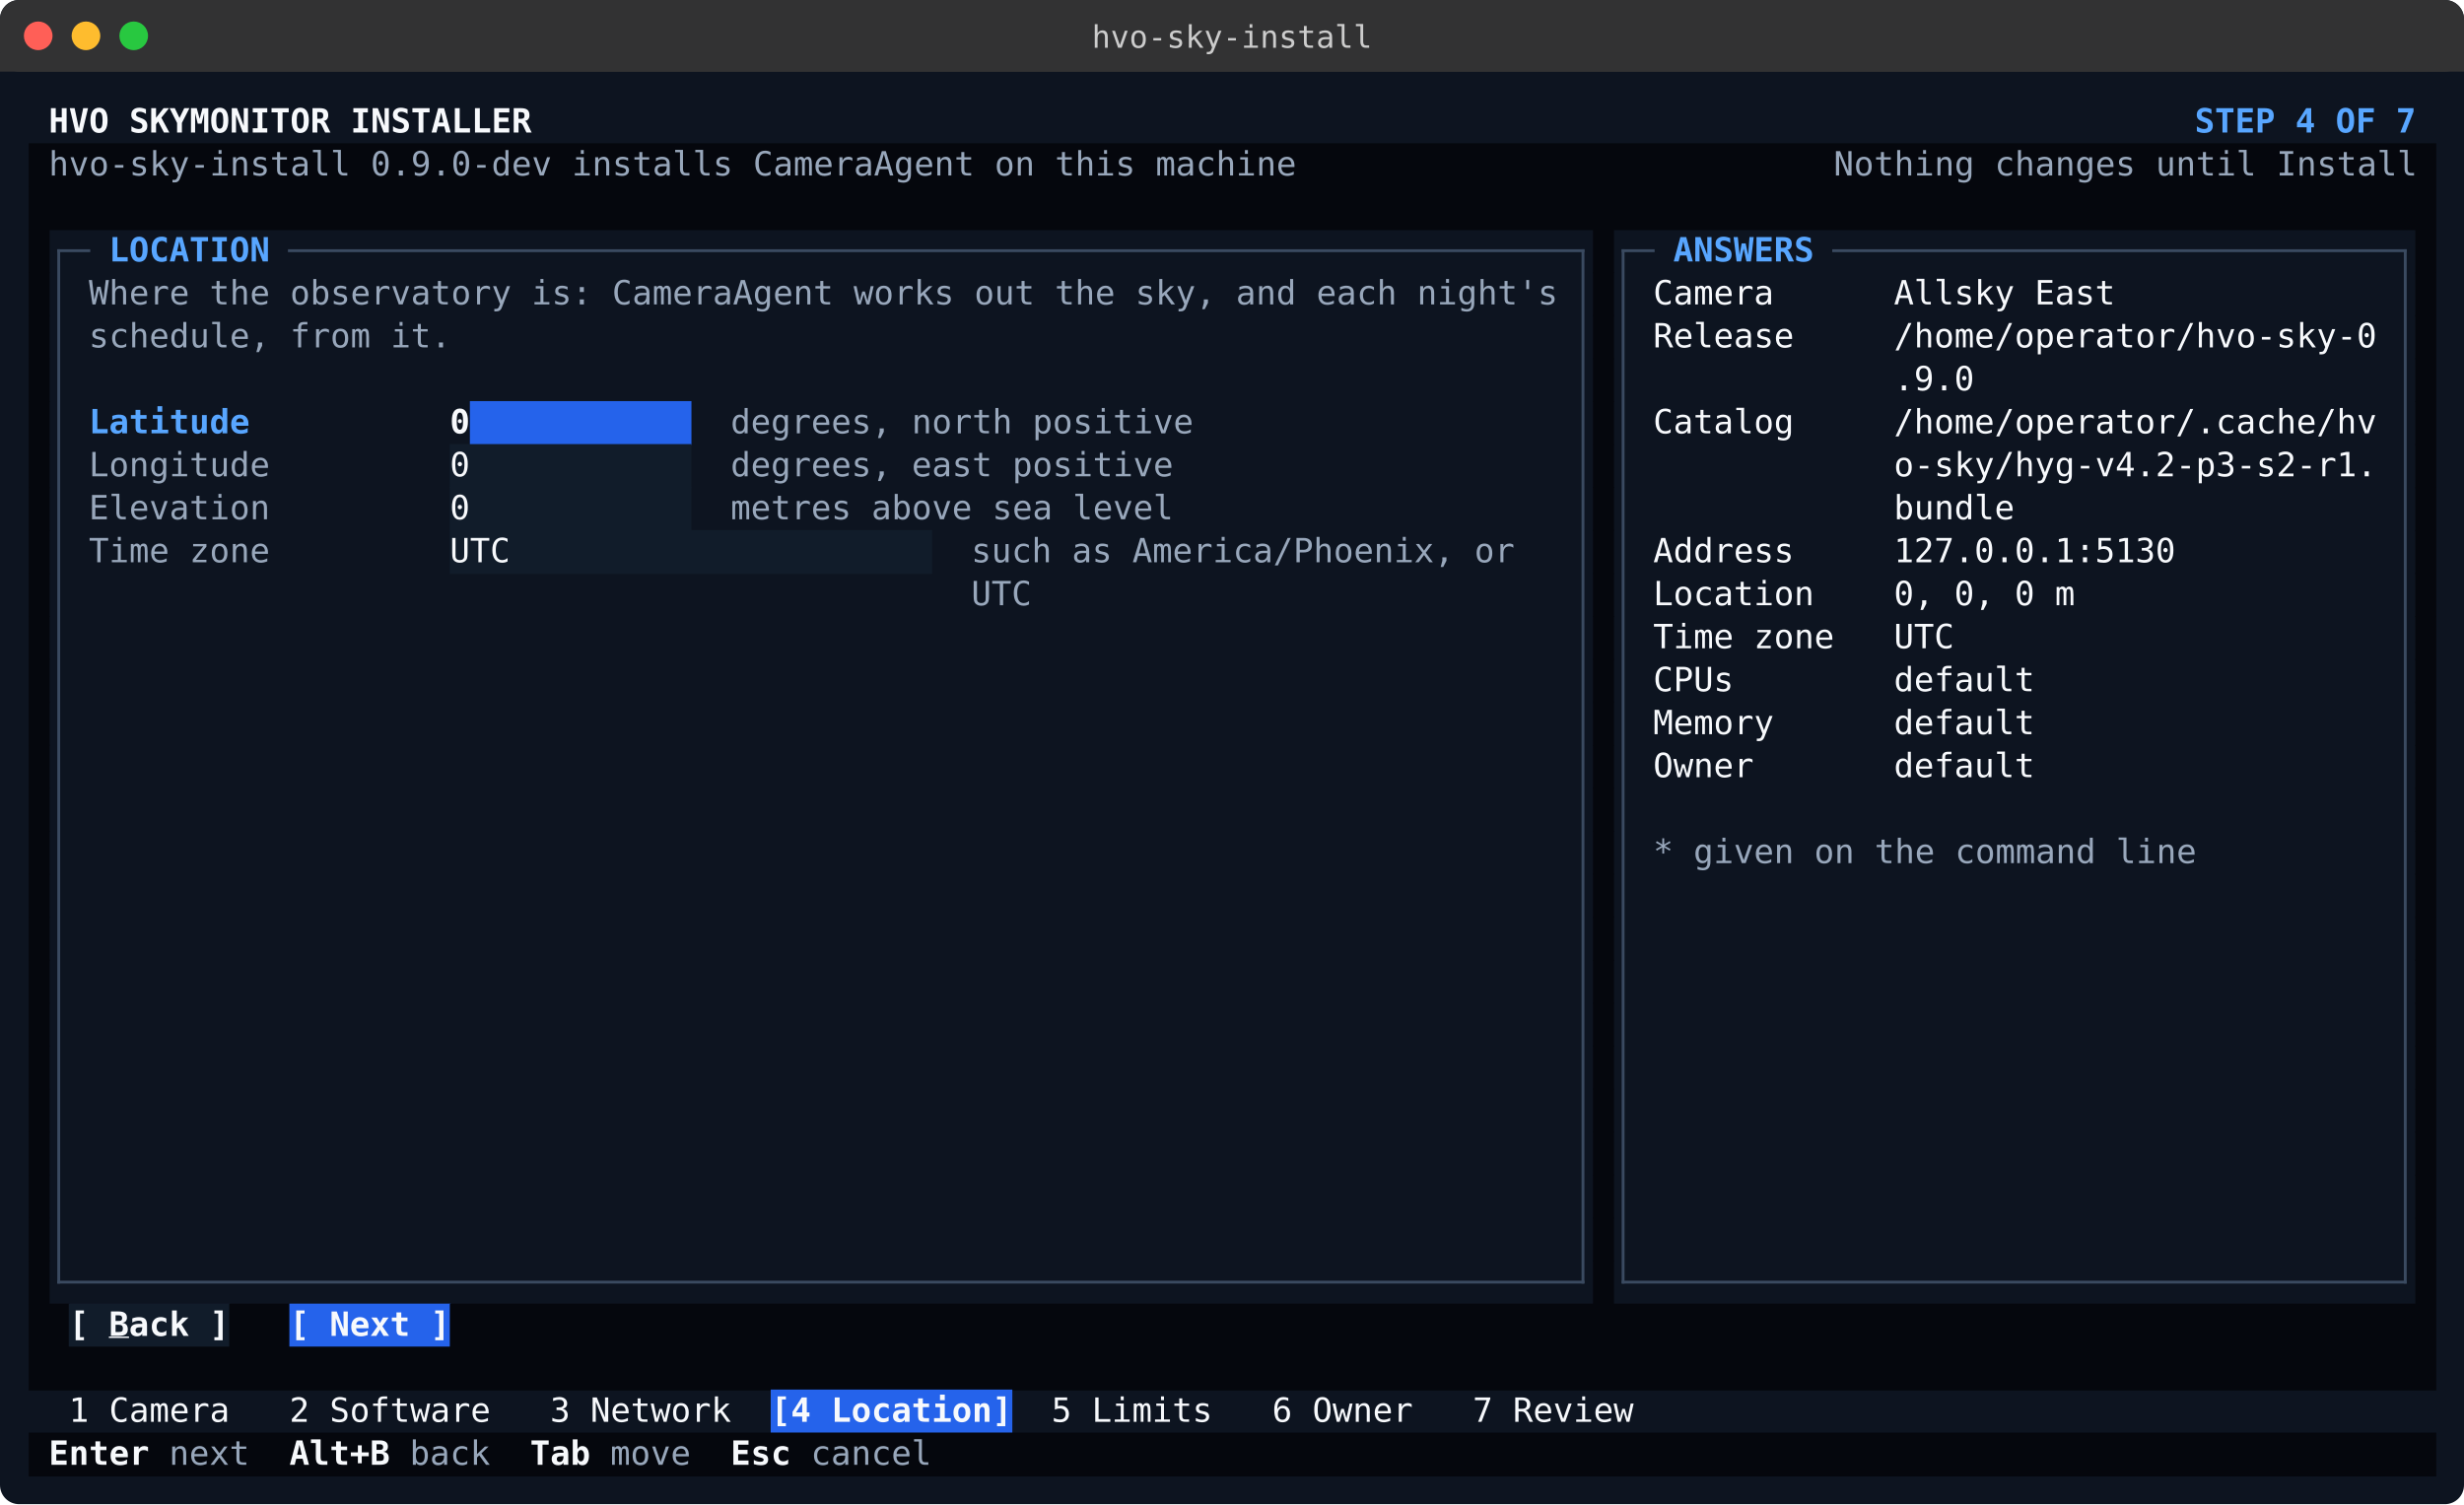
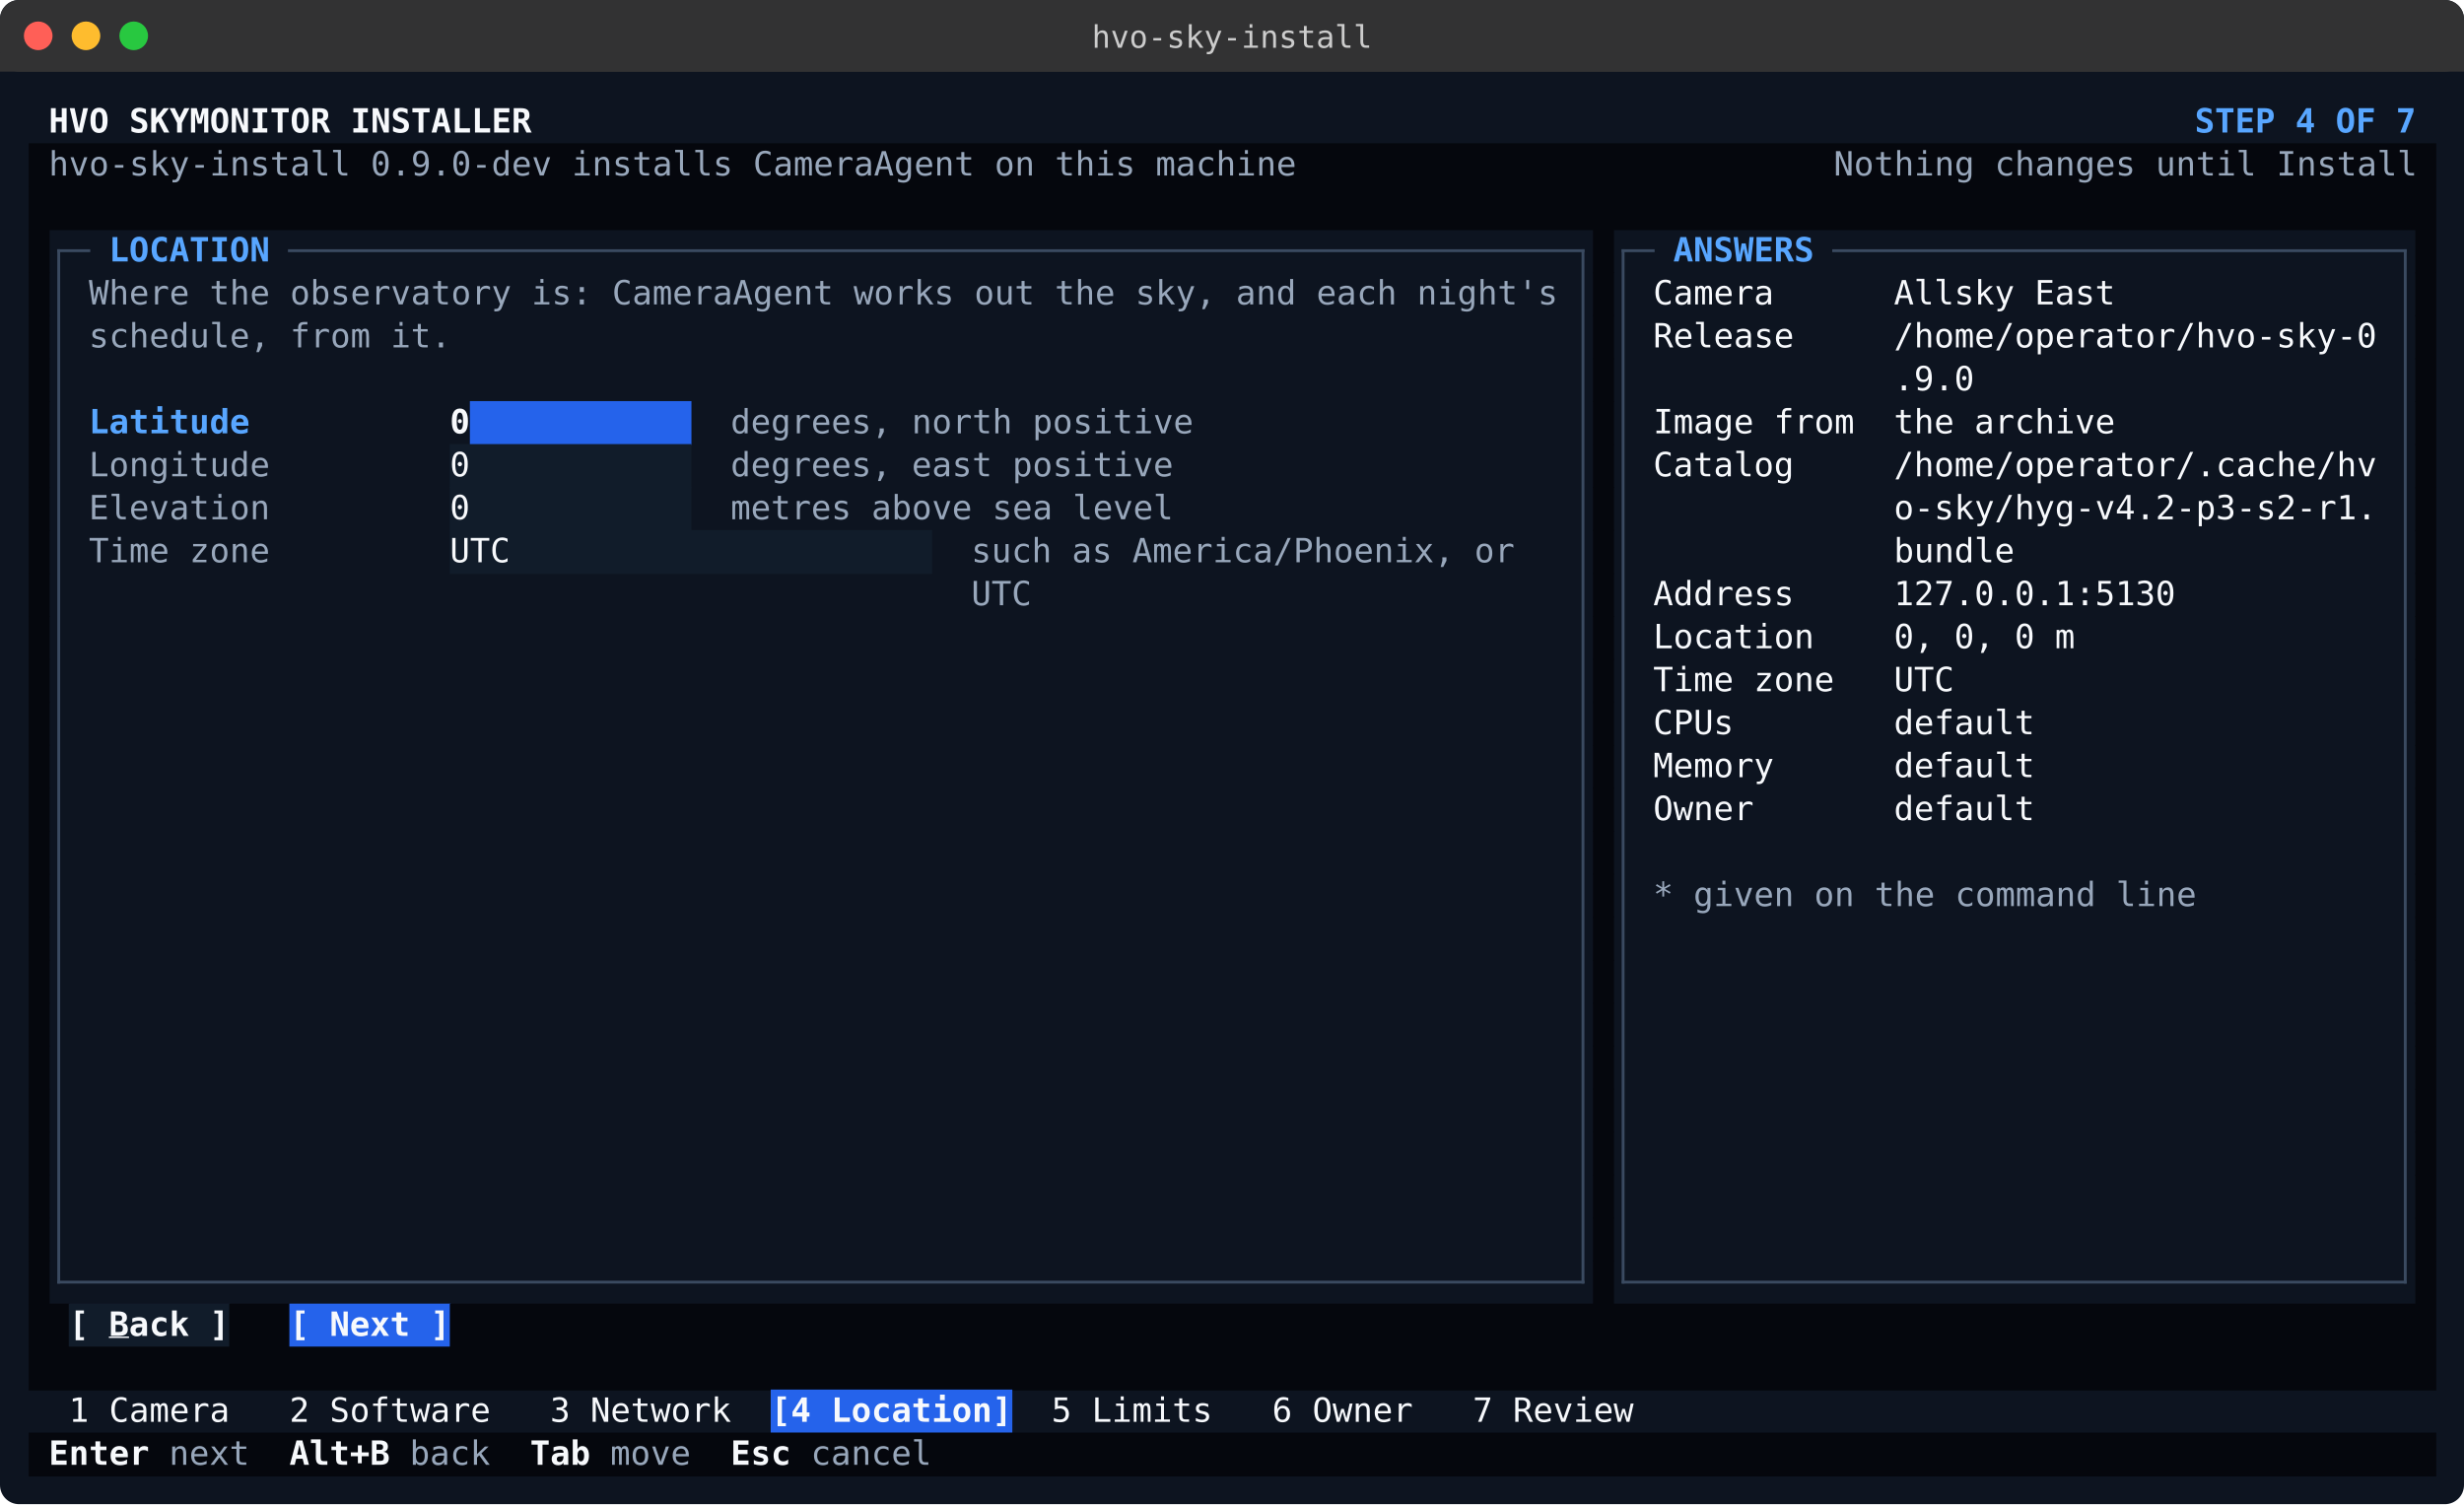
<svg xmlns="http://www.w3.org/2000/svg" width="1032" height="630" viewBox="0 0 1032.00 630.00" role="img" aria-label="hvo-sky-install">
  <g font-family="ui-monospace, SFMono-Regular, 'Cascadia Mono', 'DejaVu Sans Mono', Menlo, Consolas, 'Liberation Mono', monospace" font-size="14" xml:space="preserve" style="white-space: pre">
    <rect x="0" y="0" width="1032.00" height="630.00" rx="8" fill="#0d1420" />
    <rect x="0" y="0" width="1032.00" height="30" rx="8" fill="#323233" />
    <rect x="0" y="22" width="1032.00" height="8" fill="#323233" />
    <circle cx="16" cy="15.0" r="6" fill="#ff5f57" />
    <circle cx="36" cy="15.0" r="6" fill="#febc2e" />
    <circle cx="56" cy="15.0" r="6" fill="#28c840" />
    <text x="516.00" y="20.0" fill="#cccccc" text-anchor="middle" font-size="13">hvo-sky-install</text>
    <rect x="12.00" y="60" width="1008.40" height="18.4" fill="#05070d" />
    <rect x="12.00" y="78" width="1008.40" height="18.4" fill="#05070d" />
    <rect x="12.00" y="96" width="8.80" height="18.4" fill="#05070d" />
    <rect x="667.20" y="96" width="8.80" height="18.4" fill="#05070d" />
    <rect x="1011.60" y="96" width="8.80" height="18.4" fill="#05070d" />
    <rect x="12.00" y="114" width="8.80" height="18.4" fill="#05070d" />
    <rect x="667.20" y="114" width="8.80" height="18.4" fill="#05070d" />
    <rect x="1011.60" y="114" width="8.80" height="18.4" fill="#05070d" />
    <rect x="12.00" y="132" width="8.80" height="18.4" fill="#05070d" />
    <rect x="667.20" y="132" width="8.80" height="18.4" fill="#05070d" />
    <rect x="1011.60" y="132" width="8.80" height="18.4" fill="#05070d" />
    <rect x="12.00" y="150" width="8.80" height="18.4" fill="#05070d" />
    <rect x="667.20" y="150" width="8.80" height="18.4" fill="#05070d" />
    <rect x="1011.60" y="150" width="8.80" height="18.4" fill="#05070d" />
    <rect x="12.00" y="168" width="8.80" height="18.4" fill="#05070d" />
    <rect x="196.80" y="168" width="92.80" height="18.4" fill="#2563eb" />
    <rect x="667.20" y="168" width="8.80" height="18.4" fill="#05070d" />
    <rect x="1011.60" y="168" width="8.80" height="18.4" fill="#05070d" />
    <rect x="12.00" y="186" width="8.80" height="18.4" fill="#05070d" />
    <rect x="188.40" y="186" width="101.20" height="18.4" fill="#111c2a" />
    <rect x="667.20" y="186" width="8.80" height="18.4" fill="#05070d" />
    <rect x="1011.60" y="186" width="8.80" height="18.4" fill="#05070d" />
    <rect x="12.00" y="204" width="8.80" height="18.4" fill="#05070d" />
    <rect x="188.40" y="204" width="101.20" height="18.4" fill="#111c2a" />
    <rect x="667.20" y="204" width="8.80" height="18.4" fill="#05070d" />
    <rect x="1011.60" y="204" width="8.80" height="18.4" fill="#05070d" />
    <rect x="12.00" y="222" width="8.80" height="18.4" fill="#05070d" />
    <rect x="188.40" y="222" width="202.00" height="18.4" fill="#111c2a" />
    <rect x="667.20" y="222" width="8.80" height="18.4" fill="#05070d" />
    <rect x="1011.60" y="222" width="8.80" height="18.4" fill="#05070d" />
    <rect x="12.00" y="240" width="8.80" height="18.4" fill="#05070d" />
    <rect x="667.20" y="240" width="8.80" height="18.4" fill="#05070d" />
    <rect x="1011.60" y="240" width="8.80" height="18.4" fill="#05070d" />
    <rect x="12.00" y="258" width="8.80" height="18.4" fill="#05070d" />
    <rect x="667.20" y="258" width="8.80" height="18.4" fill="#05070d" />
    <rect x="1011.60" y="258" width="8.80" height="18.4" fill="#05070d" />
    <rect x="12.00" y="276" width="8.80" height="18.4" fill="#05070d" />
    <rect x="667.20" y="276" width="8.80" height="18.4" fill="#05070d" />
    <rect x="1011.60" y="276" width="8.80" height="18.4" fill="#05070d" />
    <rect x="12.00" y="294" width="8.80" height="18.4" fill="#05070d" />
    <rect x="667.20" y="294" width="8.80" height="18.4" fill="#05070d" />
    <rect x="1011.60" y="294" width="8.80" height="18.4" fill="#05070d" />
    <rect x="12.00" y="312" width="8.80" height="18.4" fill="#05070d" />
    <rect x="667.20" y="312" width="8.80" height="18.4" fill="#05070d" />
    <rect x="1011.60" y="312" width="8.80" height="18.4" fill="#05070d" />
    <rect x="12.00" y="330" width="8.80" height="18.4" fill="#05070d" />
    <rect x="667.20" y="330" width="8.80" height="18.4" fill="#05070d" />
    <rect x="1011.60" y="330" width="8.80" height="18.4" fill="#05070d" />
    <rect x="12.00" y="348" width="8.80" height="18.4" fill="#05070d" />
    <rect x="667.20" y="348" width="8.80" height="18.4" fill="#05070d" />
    <rect x="1011.60" y="348" width="8.80" height="18.4" fill="#05070d" />
    <rect x="12.00" y="366" width="8.80" height="18.4" fill="#05070d" />
    <rect x="667.20" y="366" width="8.80" height="18.4" fill="#05070d" />
    <rect x="1011.60" y="366" width="8.80" height="18.4" fill="#05070d" />
    <rect x="12.00" y="384" width="8.80" height="18.4" fill="#05070d" />
    <rect x="667.20" y="384" width="8.80" height="18.4" fill="#05070d" />
    <rect x="1011.60" y="384" width="8.80" height="18.4" fill="#05070d" />
    <rect x="12.00" y="402" width="8.80" height="18.4" fill="#05070d" />
    <rect x="667.20" y="402" width="8.80" height="18.4" fill="#05070d" />
    <rect x="1011.60" y="402" width="8.80" height="18.4" fill="#05070d" />
    <rect x="12.00" y="420" width="8.80" height="18.4" fill="#05070d" />
    <rect x="667.20" y="420" width="8.80" height="18.4" fill="#05070d" />
    <rect x="1011.60" y="420" width="8.80" height="18.4" fill="#05070d" />
    <rect x="12.00" y="438" width="8.80" height="18.4" fill="#05070d" />
    <rect x="667.20" y="438" width="8.80" height="18.4" fill="#05070d" />
    <rect x="1011.60" y="438" width="8.80" height="18.4" fill="#05070d" />
    <rect x="12.00" y="456" width="8.80" height="18.4" fill="#05070d" />
    <rect x="667.20" y="456" width="8.80" height="18.4" fill="#05070d" />
    <rect x="1011.60" y="456" width="8.80" height="18.4" fill="#05070d" />
    <rect x="12.00" y="474" width="8.80" height="18.4" fill="#05070d" />
    <rect x="667.20" y="474" width="8.80" height="18.4" fill="#05070d" />
    <rect x="1011.60" y="474" width="8.80" height="18.4" fill="#05070d" />
    <rect x="12.00" y="492" width="8.80" height="18.4" fill="#05070d" />
    <rect x="667.20" y="492" width="8.80" height="18.4" fill="#05070d" />
    <rect x="1011.60" y="492" width="8.80" height="18.4" fill="#05070d" />
    <rect x="12.00" y="510" width="8.80" height="18.4" fill="#05070d" />
    <rect x="667.20" y="510" width="8.80" height="18.4" fill="#05070d" />
    <rect x="1011.60" y="510" width="8.80" height="18.4" fill="#05070d" />
    <rect x="12.00" y="528" width="8.80" height="18.4" fill="#05070d" />
    <rect x="667.20" y="528" width="8.80" height="18.4" fill="#05070d" />
    <rect x="1011.60" y="528" width="8.80" height="18.4" fill="#05070d" />
    <rect x="12.00" y="546" width="17.20" height="18.4" fill="#05070d" />
    <rect x="28.80" y="546" width="67.60" height="18.4" fill="#111c2a" />
    <rect x="96.00" y="546" width="25.60" height="18.4" fill="#05070d" />
    <rect x="121.20" y="546" width="67.60" height="18.4" fill="#2563eb" />
    <rect x="188.40" y="546" width="832.00" height="18.4" fill="#05070d" />
    <rect x="12.00" y="564" width="1008.40" height="18.4" fill="#05070d" />
    <rect x="322.80" y="582" width="101.20" height="18.4" fill="#2563eb" />
    <rect x="12.00" y="600" width="1008.40" height="18.4" fill="#05070d" />
    <line x1="24.60" y1="104.40" x2="24.60" y2="537.60" stroke="#3a4a60" stroke-width="1.2" />
    <line x1="24.00" y1="105.00" x2="37.80" y2="105.00" stroke="#3a4a60" stroke-width="1.2" />
    <line x1="120.60" y1="105.00" x2="663.60" y2="105.00" stroke="#3a4a60" stroke-width="1.2" />
    <line x1="679.20" y1="105.00" x2="693.00" y2="105.00" stroke="#3a4a60" stroke-width="1.2" />
    <line x1="767.40" y1="105.00" x2="1008.00" y2="105.00" stroke="#3a4a60" stroke-width="1.2" />
    <line x1="663.00" y1="104.40" x2="663.00" y2="537.60" stroke="#3a4a60" stroke-width="1.2" />
    <line x1="679.80" y1="104.40" x2="679.80" y2="537.60" stroke="#3a4a60" stroke-width="1.2" />
    <line x1="1007.40" y1="104.40" x2="1007.40" y2="537.60" stroke="#3a4a60" stroke-width="1.2" />
    <line x1="24.00" y1="537.00" x2="663.60" y2="537.00" stroke="#3a4a60" stroke-width="1.2" />
    <line x1="679.20" y1="537.00" x2="1008.00" y2="537.00" stroke="#3a4a60" stroke-width="1.2" />
    <text x="20.40" y="55.50" fill="#f7f9fc" textLength="201.60" lengthAdjust="spacingAndGlyphs" font-weight="bold">HVO SKYMONITOR INSTALLER</text>
    <text x="919.20" y="55.50" fill="#58a6ff" textLength="92.40" lengthAdjust="spacingAndGlyphs" font-weight="bold">STEP 4 OF 7</text>
    <text x="20.40" y="73.50" fill="#98a7bb" textLength="520.80" lengthAdjust="spacingAndGlyphs">hvo-sky-install 0.9.0-dev installs CameraAgent on this machine</text>
    <text x="768.00" y="73.50" fill="#98a7bb" textLength="243.60" lengthAdjust="spacingAndGlyphs">Nothing changes until Install</text>
    <text x="45.60" y="109.50" fill="#58a6ff" textLength="67.20" lengthAdjust="spacingAndGlyphs" font-weight="bold">LOCATION</text>
    <text x="700.80" y="109.50" fill="#58a6ff" textLength="58.80" lengthAdjust="spacingAndGlyphs" font-weight="bold">ANSWERS</text>
    <text x="37.20" y="127.50" fill="#98a7bb" textLength="613.20" lengthAdjust="spacingAndGlyphs">Where the observatory is: CameraAgent works out the sky, and each night's</text>
    <text x="692.40" y="127.50" fill="#f7f9fc" textLength="50.40" lengthAdjust="spacingAndGlyphs">Camera</text>
    <text x="793.20" y="127.50" fill="#f7f9fc" textLength="92.40" lengthAdjust="spacingAndGlyphs">Allsky East</text>
    <text x="37.20" y="145.50" fill="#98a7bb" textLength="151.20" lengthAdjust="spacingAndGlyphs">schedule, from it.</text>
    <text x="692.40" y="145.50" fill="#f7f9fc" textLength="58.80" lengthAdjust="spacingAndGlyphs">Release</text>
    <text x="793.20" y="145.50" fill="#f7f9fc" textLength="201.60" lengthAdjust="spacingAndGlyphs">/home/operator/hvo-sky-0</text>
    <text x="793.20" y="163.50" fill="#f7f9fc" textLength="33.60" lengthAdjust="spacingAndGlyphs">.9.0</text>
    <text x="37.20" y="181.50" fill="#58a6ff" textLength="67.20" lengthAdjust="spacingAndGlyphs" font-weight="bold">Latitude</text>
    <text x="188.40" y="181.50" fill="#f7f9fc" font-weight="bold">0</text>
    <text x="306.00" y="181.50" fill="#98a7bb" textLength="193.20" lengthAdjust="spacingAndGlyphs">degrees, north positive</text>
-     <text x="692.40" y="181.50" fill="#f7f9fc" textLength="58.80" lengthAdjust="spacingAndGlyphs">Catalog</text>
-     <text x="793.20" y="181.50" fill="#f7f9fc" textLength="201.60" lengthAdjust="spacingAndGlyphs">/home/operator/.cache/hv</text>
+     <text x="692.40" y="181.50" fill="#f7f9fc" textLength="84.00" lengthAdjust="spacingAndGlyphs">Image from</text>
+     <text x="793.20" y="181.50" fill="#f7f9fc" textLength="92.40" lengthAdjust="spacingAndGlyphs">the archive</text>
    <text x="37.20" y="199.50" fill="#98a7bb" textLength="75.60" lengthAdjust="spacingAndGlyphs">Longitude</text>
    <text x="188.40" y="199.50" fill="#f7f9fc">0</text>
    <text x="306.00" y="199.50" fill="#98a7bb" textLength="184.80" lengthAdjust="spacingAndGlyphs">degrees, east positive</text>
-     <text x="793.20" y="199.50" fill="#f7f9fc" textLength="201.60" lengthAdjust="spacingAndGlyphs">o-sky/hyg-v4.2-p3-s2-r1.</text>
+     <text x="692.40" y="199.50" fill="#f7f9fc" textLength="58.80" lengthAdjust="spacingAndGlyphs">Catalog</text>
+     <text x="793.20" y="199.50" fill="#f7f9fc" textLength="201.60" lengthAdjust="spacingAndGlyphs">/home/operator/.cache/hv</text>
    <text x="37.20" y="217.50" fill="#98a7bb" textLength="75.60" lengthAdjust="spacingAndGlyphs">Elevation</text>
    <text x="188.40" y="217.50" fill="#f7f9fc">0</text>
    <text x="306.00" y="217.50" fill="#98a7bb" textLength="184.80" lengthAdjust="spacingAndGlyphs">metres above sea level</text>
-     <text x="793.20" y="217.50" fill="#f7f9fc" textLength="50.40" lengthAdjust="spacingAndGlyphs">bundle</text>
+     <text x="793.20" y="217.50" fill="#f7f9fc" textLength="201.60" lengthAdjust="spacingAndGlyphs">o-sky/hyg-v4.2-p3-s2-r1.</text>
    <text x="37.20" y="235.50" fill="#98a7bb" textLength="75.60" lengthAdjust="spacingAndGlyphs">Time zone</text>
    <text x="188.40" y="235.50" fill="#f7f9fc" textLength="25.20" lengthAdjust="spacingAndGlyphs">UTC</text>
    <text x="406.80" y="235.50" fill="#98a7bb" textLength="226.80" lengthAdjust="spacingAndGlyphs">such as America/Phoenix, or</text>
-     <text x="692.40" y="235.50" fill="#f7f9fc" textLength="58.80" lengthAdjust="spacingAndGlyphs">Address</text>
-     <text x="793.20" y="235.50" fill="#f7f9fc" textLength="117.60" lengthAdjust="spacingAndGlyphs">127.0.0.1:5130</text>
+     <text x="793.20" y="235.50" fill="#f7f9fc" textLength="50.40" lengthAdjust="spacingAndGlyphs">bundle</text>
    <text x="406.80" y="253.50" fill="#98a7bb" textLength="25.20" lengthAdjust="spacingAndGlyphs">UTC</text>
-     <text x="692.40" y="253.50" fill="#f7f9fc" textLength="67.20" lengthAdjust="spacingAndGlyphs">Location</text>
-     <text x="793.20" y="253.50" fill="#f7f9fc" textLength="75.60" lengthAdjust="spacingAndGlyphs">0, 0, 0 m</text>
-     <text x="692.40" y="271.50" fill="#f7f9fc" textLength="75.60" lengthAdjust="spacingAndGlyphs">Time zone</text>
-     <text x="793.20" y="271.50" fill="#f7f9fc" textLength="25.20" lengthAdjust="spacingAndGlyphs">UTC</text>
-     <text x="692.40" y="289.50" fill="#f7f9fc" textLength="33.60" lengthAdjust="spacingAndGlyphs">CPUs</text>
-     <text x="793.20" y="289.50" fill="#f7f9fc" textLength="58.80" lengthAdjust="spacingAndGlyphs">default</text>
-     <text x="692.40" y="307.50" fill="#f7f9fc" textLength="50.40" lengthAdjust="spacingAndGlyphs">Memory</text>
+     <text x="692.40" y="253.50" fill="#f7f9fc" textLength="58.80" lengthAdjust="spacingAndGlyphs">Address</text>
+     <text x="793.20" y="253.50" fill="#f7f9fc" textLength="117.60" lengthAdjust="spacingAndGlyphs">127.0.0.1:5130</text>
+     <text x="692.40" y="271.50" fill="#f7f9fc" textLength="67.20" lengthAdjust="spacingAndGlyphs">Location</text>
+     <text x="793.20" y="271.50" fill="#f7f9fc" textLength="75.60" lengthAdjust="spacingAndGlyphs">0, 0, 0 m</text>
+     <text x="692.40" y="289.50" fill="#f7f9fc" textLength="75.60" lengthAdjust="spacingAndGlyphs">Time zone</text>
+     <text x="793.20" y="289.50" fill="#f7f9fc" textLength="25.20" lengthAdjust="spacingAndGlyphs">UTC</text>
+     <text x="692.40" y="307.50" fill="#f7f9fc" textLength="33.60" lengthAdjust="spacingAndGlyphs">CPUs</text>
    <text x="793.20" y="307.50" fill="#f7f9fc" textLength="58.80" lengthAdjust="spacingAndGlyphs">default</text>
-     <text x="692.40" y="325.50" fill="#f7f9fc" textLength="42.00" lengthAdjust="spacingAndGlyphs">Owner</text>
+     <text x="692.40" y="325.50" fill="#f7f9fc" textLength="50.40" lengthAdjust="spacingAndGlyphs">Memory</text>
    <text x="793.20" y="325.50" fill="#f7f9fc" textLength="58.80" lengthAdjust="spacingAndGlyphs">default</text>
-     <text x="692.40" y="361.50" fill="#98a7bb" textLength="226.80" lengthAdjust="spacingAndGlyphs">* given on the command line</text>
+     <text x="692.40" y="343.50" fill="#f7f9fc" textLength="42.00" lengthAdjust="spacingAndGlyphs">Owner</text>
+     <text x="793.20" y="343.50" fill="#f7f9fc" textLength="58.80" lengthAdjust="spacingAndGlyphs">default</text>
+     <text x="692.40" y="379.50" fill="#98a7bb" textLength="226.80" lengthAdjust="spacingAndGlyphs">* given on the command line</text>
    <text x="28.80" y="559.50" fill="#f7f9fc" font-weight="bold">[</text>
    <text x="45.60" y="559.50" fill="#f7f9fc" font-weight="bold" text-decoration="underline">B</text>
    <text x="54.00" y="559.50" fill="#f7f9fc" textLength="42.00" lengthAdjust="spacingAndGlyphs" font-weight="bold">ack ]</text>
    <text x="121.20" y="559.50" fill="#f7f9fc" textLength="67.20" lengthAdjust="spacingAndGlyphs" font-weight="bold">[ Next ]</text>
    <text x="28.80" y="595.50" fill="#f7f9fc" textLength="67.20" lengthAdjust="spacingAndGlyphs">1 Camera</text>
    <text x="121.20" y="595.50" fill="#f7f9fc" textLength="84.00" lengthAdjust="spacingAndGlyphs">2 Software</text>
    <text x="230.40" y="595.50" fill="#f7f9fc" textLength="75.60" lengthAdjust="spacingAndGlyphs">3 Network</text>
    <text x="322.80" y="595.50" fill="#f7f9fc" textLength="100.80" lengthAdjust="spacingAndGlyphs" font-weight="bold">[4 Location]</text>
    <text x="440.40" y="595.50" fill="#f7f9fc" textLength="67.20" lengthAdjust="spacingAndGlyphs">5 Limits</text>
    <text x="532.80" y="595.50" fill="#f7f9fc" textLength="58.80" lengthAdjust="spacingAndGlyphs">6 Owner</text>
    <text x="616.80" y="595.50" fill="#f7f9fc" textLength="67.20" lengthAdjust="spacingAndGlyphs">7 Review</text>
    <text x="20.40" y="613.50" fill="#f7f9fc" textLength="42.00" lengthAdjust="spacingAndGlyphs" font-weight="bold">Enter</text>
    <text x="70.80" y="613.50" fill="#98a7bb" textLength="33.60" lengthAdjust="spacingAndGlyphs">next</text>
    <text x="121.20" y="613.50" fill="#f7f9fc" textLength="42.00" lengthAdjust="spacingAndGlyphs" font-weight="bold">Alt+B</text>
    <text x="171.60" y="613.50" fill="#98a7bb" textLength="33.60" lengthAdjust="spacingAndGlyphs">back</text>
    <text x="222.00" y="613.50" fill="#f7f9fc" textLength="25.20" lengthAdjust="spacingAndGlyphs" font-weight="bold">Tab</text>
    <text x="255.60" y="613.50" fill="#98a7bb" textLength="33.60" lengthAdjust="spacingAndGlyphs">move</text>
    <text x="306.00" y="613.50" fill="#f7f9fc" textLength="25.20" lengthAdjust="spacingAndGlyphs" font-weight="bold">Esc</text>
    <text x="339.60" y="613.50" fill="#98a7bb" textLength="50.40" lengthAdjust="spacingAndGlyphs">cancel</text>
  </g>
</svg>
